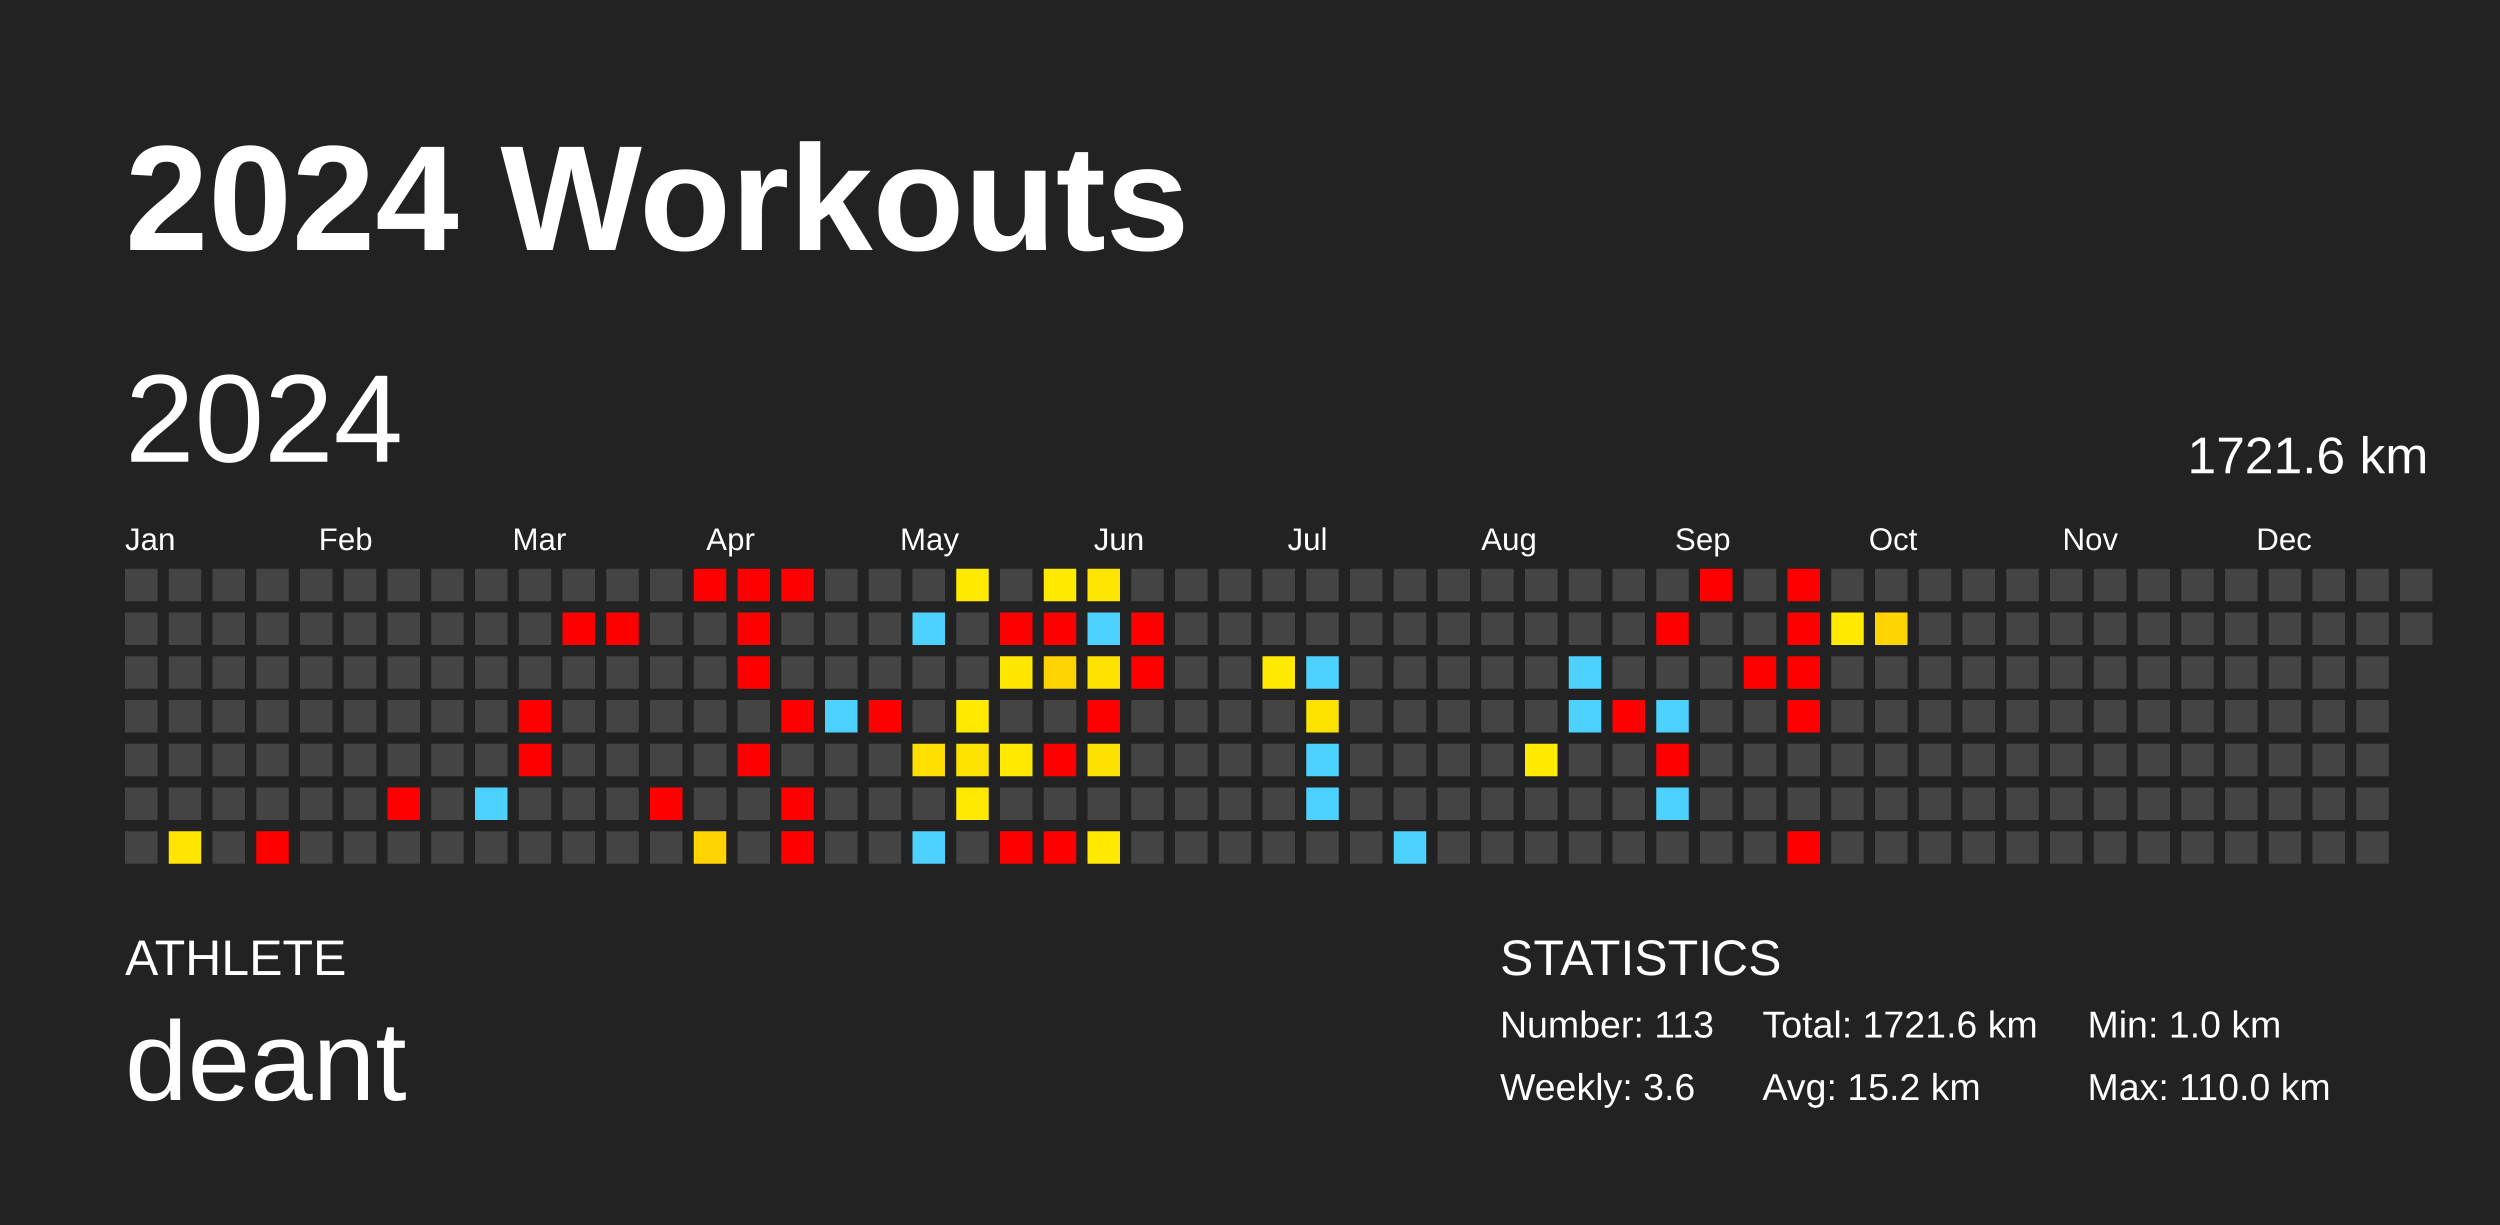
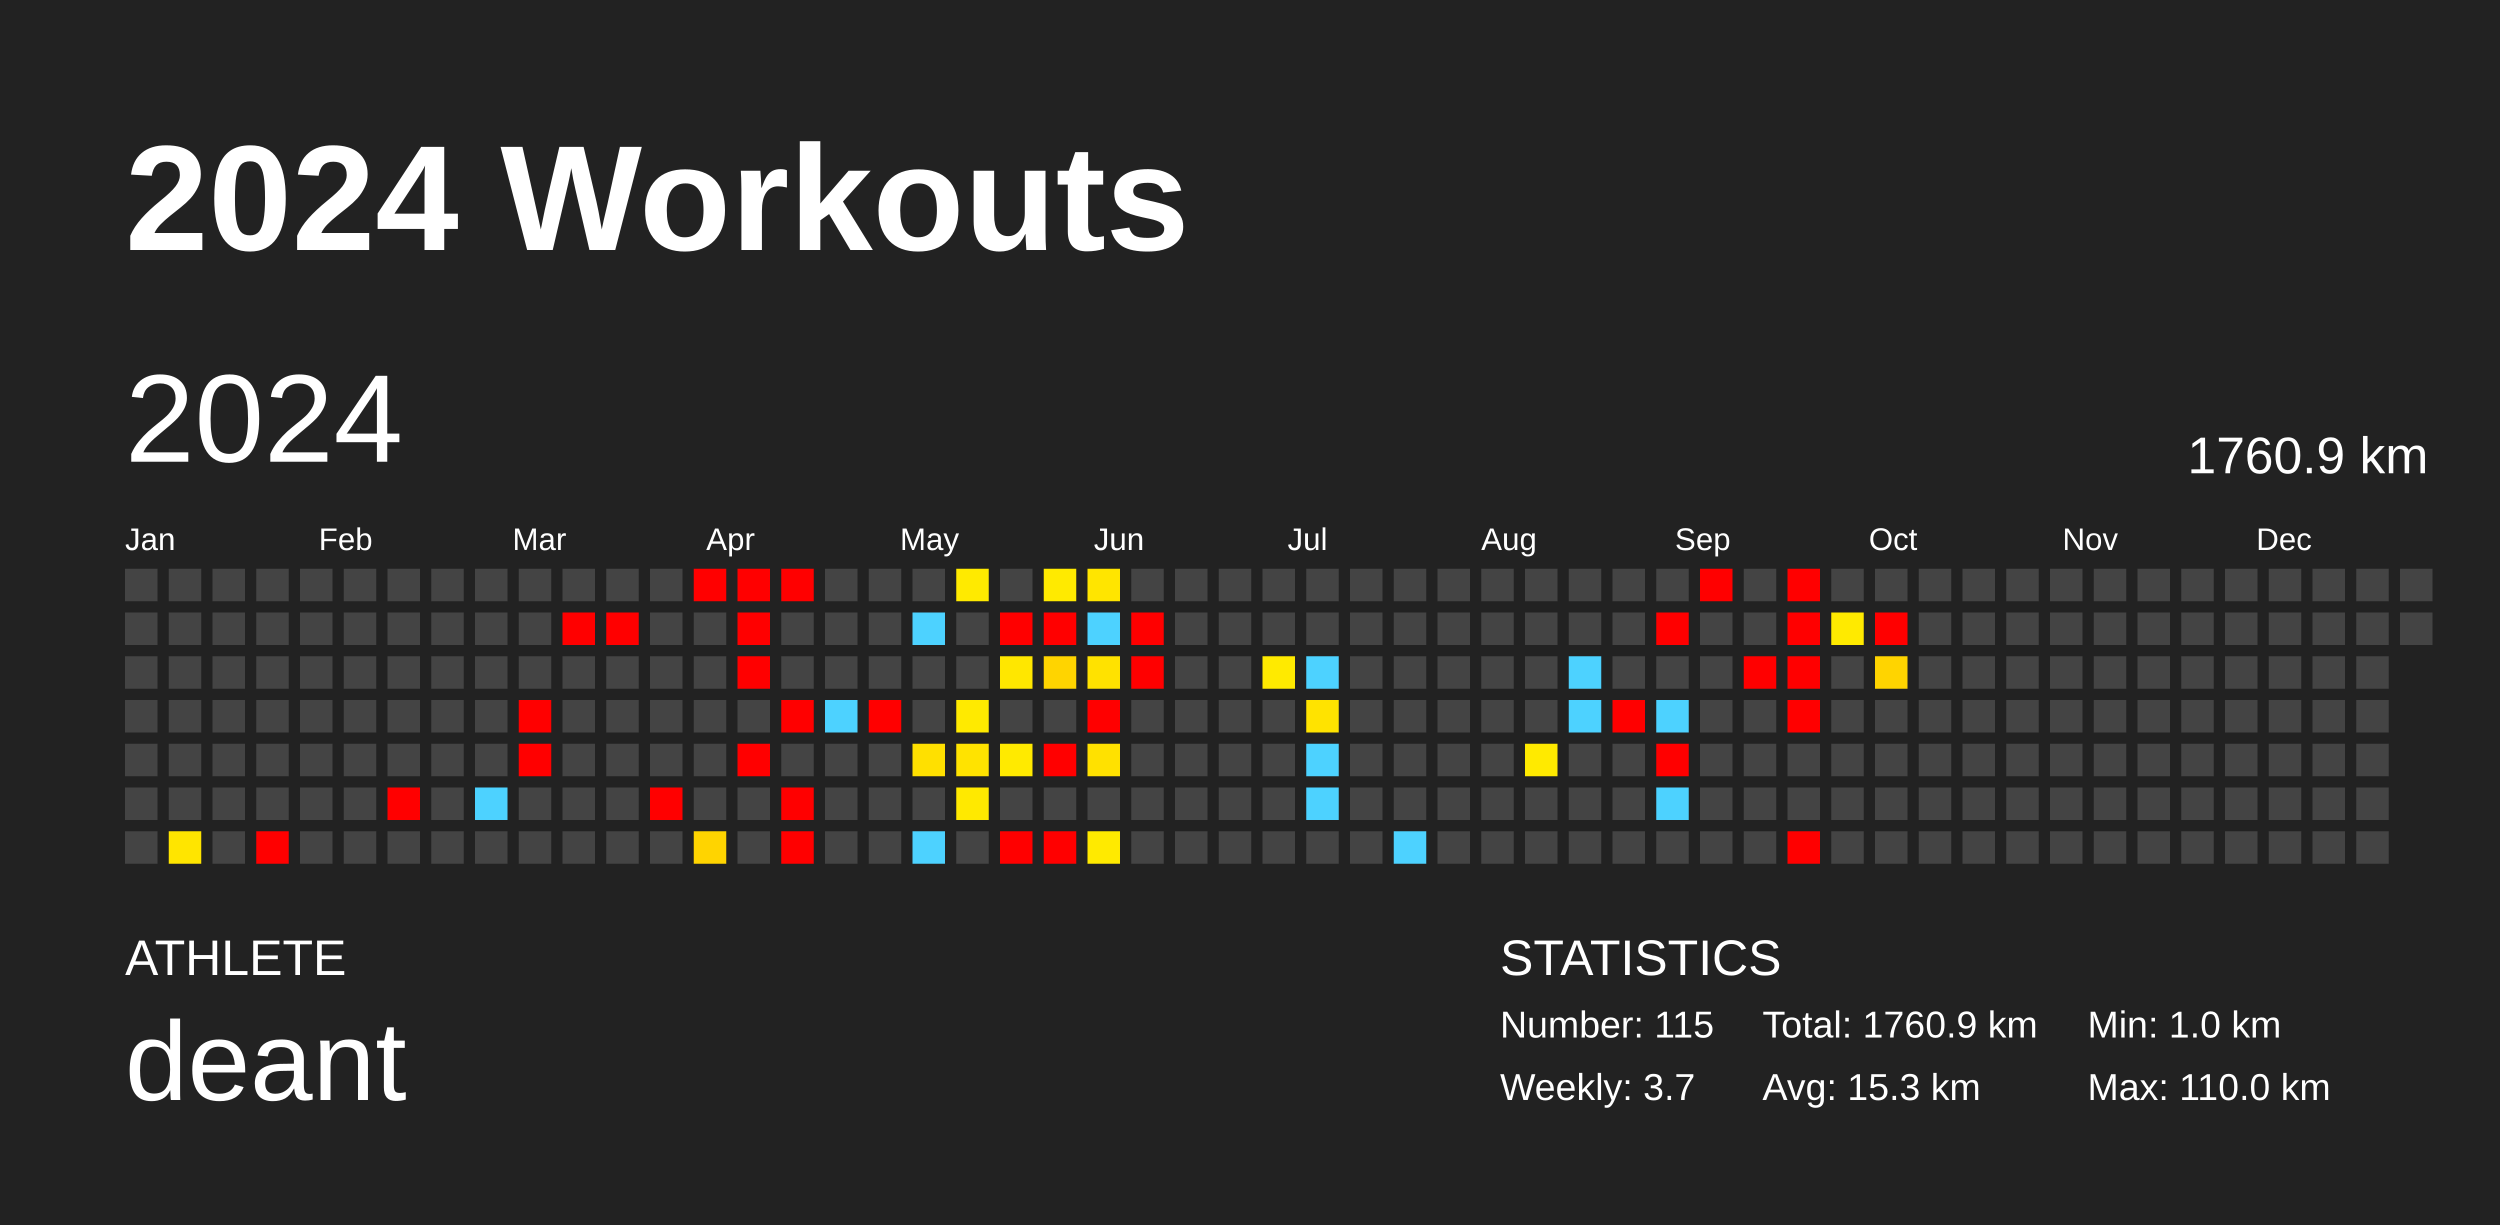
<svg xmlns="http://www.w3.org/2000/svg" baseProfile="full" height="98mm" version="1.1" viewBox="0,0,200,98" width="200mm">
  <defs />
  <rect fill="#222222" height="98" width="200" x="0" y="0" />
  <text fill="#FFFFFF" style="font-size:12px; font-family:Arial; font-weight:bold;" x="10" y="20">2024 Workouts</text>
  <text fill="#FFFFFF" style="font-size:4px; font-family:Arial" x="10" y="78">ATHLETE</text>
  <text fill="#FFFFFF" style="font-size:9px; font-family:Arial" x="10" y="88">deant</text>
  <text fill="#FFFFFF" style="font-size:4px; font-family:Arial" x="120" y="78">STATISTICS</text>
-   <text fill="#FFFFFF" style="font-size:3px; font-family:Arial" x="120" y="83">Number: 113</text>
-   <text fill="#FFFFFF" style="font-size:3px; font-family:Arial" x="120" y="88">Weekly: 3.6</text>
-   <text fill="#FFFFFF" style="font-size:3px; font-family:Arial" x="141" y="83">Total: 1721.6 km</text>
-   <text fill="#FFFFFF" style="font-size:3px; font-family:Arial" x="141" y="88">Avg: 15.2 km</text>
+   <text fill="#FFFFFF" style="font-size:3px; font-family:Arial" x="120" y="83">Number: 115</text>
+   <text fill="#FFFFFF" style="font-size:3px; font-family:Arial" x="120" y="88">Weekly: 3.7</text>
+   <text fill="#FFFFFF" style="font-size:3px; font-family:Arial" x="141" y="83">Total: 1760.9 km</text>
+   <text fill="#FFFFFF" style="font-size:3px; font-family:Arial" x="141" y="88">Avg: 15.3 km</text>
  <text fill="#FFFFFF" style="font-size:3px; font-family:Arial" x="167" y="83">Min: 1.0 km</text>
  <text fill="#FFFFFF" style="font-size:3px; font-family:Arial" x="167" y="88">Max: 110.0 km</text>
  <text dominant-baseline="hanging" fill="#FFFFFF" style="font-size:10.0px; font-family:Arial;" x="10" y="30">2024</text>
-   <text dominant-baseline="hanging" fill="#FFFFFF" style="font-size:4.125px; font-family:Arial;" x="175" y="35">1721.6 km</text>
+   <text dominant-baseline="hanging" fill="#FFFFFF" style="font-size:4.125px; font-family:Arial;" x="175" y="35">1760.9 km</text>
  <text fill="#FFFFFF" style="font-size:2.5px; font-family:Arial" x="10.0" y="44">Jan</text>
  <text fill="#FFFFFF" style="font-size:2.5px; font-family:Arial" x="25.5" y="44">Feb</text>
  <text fill="#FFFFFF" style="font-size:2.5px; font-family:Arial" x="41.0" y="44">Mar</text>
  <text fill="#FFFFFF" style="font-size:2.5px; font-family:Arial" x="56.5" y="44">Apr</text>
  <text fill="#FFFFFF" style="font-size:2.5px; font-family:Arial" x="72.0" y="44">May</text>
  <text fill="#FFFFFF" style="font-size:2.5px; font-family:Arial" x="87.5" y="44">Jun</text>
  <text fill="#FFFFFF" style="font-size:2.5px; font-family:Arial" x="103.0" y="44">Jul</text>
  <text fill="#FFFFFF" style="font-size:2.5px; font-family:Arial" x="118.5" y="44">Aug</text>
  <text fill="#FFFFFF" style="font-size:2.5px; font-family:Arial" x="134.0" y="44">Sep</text>
  <text fill="#FFFFFF" style="font-size:2.5px; font-family:Arial" x="149.5" y="44">Oct</text>
  <text fill="#FFFFFF" style="font-size:2.5px; font-family:Arial" x="165.0" y="44">Nov</text>
  <text fill="#FFFFFF" style="font-size:2.5px; font-family:Arial" x="180.5" y="44">Dec</text>
  <rect fill="#444444" height="2.6" width="2.6" x="10.0" y="45.5" />
  <rect fill="#444444" height="2.6" width="2.6" x="10.0" y="49.0" />
  <rect fill="#444444" height="2.6" width="2.6" x="10.0" y="52.5" />
  <rect fill="#444444" height="2.6" width="2.6" x="10.0" y="56.0" />
  <rect fill="#444444" height="2.6" width="2.6" x="10.0" y="59.5" />
  <rect fill="#444444" height="2.6" width="2.6" x="10.0" y="63.0" />
  <rect fill="#444444" height="2.6" width="2.6" x="10.0" y="66.5" />
  <rect fill="#444444" height="2.6" width="2.6" x="13.5" y="45.5" />
  <rect fill="#444444" height="2.6" width="2.6" x="13.5" y="49.0" />
  <rect fill="#444444" height="2.6" width="2.6" x="13.5" y="52.5" />
  <rect fill="#444444" height="2.6" width="2.6" x="13.5" y="56.0" />
  <rect fill="#444444" height="2.6" width="2.6" x="13.5" y="59.5" />
  <rect fill="#444444" height="2.6" width="2.6" x="13.5" y="63.0" />
  <rect fill="#ffe500" height="2.6" width="2.6" x="13.5" y="66.5" />
  <rect fill="#444444" height="2.6" width="2.6" x="17.0" y="45.5" />
  <rect fill="#444444" height="2.6" width="2.6" x="17.0" y="49.0" />
  <rect fill="#444444" height="2.6" width="2.6" x="17.0" y="52.5" />
  <rect fill="#444444" height="2.6" width="2.6" x="17.0" y="56.0" />
  <rect fill="#444444" height="2.6" width="2.6" x="17.0" y="59.5" />
  <rect fill="#444444" height="2.6" width="2.6" x="17.0" y="63.0" />
  <rect fill="#444444" height="2.6" width="2.6" x="17.0" y="66.5" />
  <rect fill="#444444" height="2.6" width="2.6" x="20.5" y="45.5" />
  <rect fill="#444444" height="2.6" width="2.6" x="20.5" y="49.0" />
  <rect fill="#444444" height="2.6" width="2.6" x="20.5" y="52.5" />
  <rect fill="#444444" height="2.6" width="2.6" x="20.5" y="56.0" />
  <rect fill="#444444" height="2.6" width="2.6" x="20.5" y="59.5" />
  <rect fill="#444444" height="2.6" width="2.6" x="20.5" y="63.0" />
  <rect fill="red" height="2.6" width="2.6" x="20.5" y="66.5" />
  <rect fill="#444444" height="2.6" width="2.6" x="24.0" y="45.5" />
  <rect fill="#444444" height="2.6" width="2.6" x="24.0" y="49.0" />
  <rect fill="#444444" height="2.6" width="2.6" x="24.0" y="52.5" />
  <rect fill="#444444" height="2.6" width="2.6" x="24.0" y="56.0" />
  <rect fill="#444444" height="2.6" width="2.6" x="24.0" y="59.5" />
  <rect fill="#444444" height="2.6" width="2.6" x="24.0" y="63.0" />
  <rect fill="#444444" height="2.6" width="2.6" x="24.0" y="66.5" />
  <rect fill="#444444" height="2.6" width="2.6" x="27.5" y="45.5" />
  <rect fill="#444444" height="2.6" width="2.6" x="27.5" y="49.0" />
  <rect fill="#444444" height="2.6" width="2.6" x="27.5" y="52.5" />
  <rect fill="#444444" height="2.6" width="2.6" x="27.5" y="56.0" />
  <rect fill="#444444" height="2.6" width="2.6" x="27.5" y="59.5" />
  <rect fill="#444444" height="2.6" width="2.6" x="27.5" y="63.0" />
  <rect fill="#444444" height="2.6" width="2.6" x="27.5" y="66.5" />
  <rect fill="#444444" height="2.6" width="2.6" x="31.0" y="45.5" />
  <rect fill="#444444" height="2.6" width="2.6" x="31.0" y="49.0" />
  <rect fill="#444444" height="2.6" width="2.6" x="31.0" y="52.5" />
  <rect fill="#444444" height="2.6" width="2.6" x="31.0" y="56.0" />
  <rect fill="#444444" height="2.6" width="2.6" x="31.0" y="59.5" />
  <rect fill="red" height="2.6" width="2.6" x="31.0" y="63.0" />
  <rect fill="#444444" height="2.6" width="2.6" x="31.0" y="66.5" />
  <rect fill="#444444" height="2.6" width="2.6" x="34.5" y="45.5" />
  <rect fill="#444444" height="2.6" width="2.6" x="34.5" y="49.0" />
  <rect fill="#444444" height="2.6" width="2.6" x="34.5" y="52.5" />
  <rect fill="#444444" height="2.6" width="2.6" x="34.5" y="56.0" />
  <rect fill="#444444" height="2.6" width="2.6" x="34.5" y="59.5" />
  <rect fill="#444444" height="2.6" width="2.6" x="34.5" y="63.0" />
  <rect fill="#444444" height="2.6" width="2.6" x="34.5" y="66.5" />
  <rect fill="#444444" height="2.6" width="2.6" x="38.0" y="45.5" />
  <rect fill="#444444" height="2.6" width="2.6" x="38.0" y="49.0" />
  <rect fill="#444444" height="2.6" width="2.6" x="38.0" y="52.5" />
  <rect fill="#444444" height="2.6" width="2.6" x="38.0" y="56.0" />
  <rect fill="#444444" height="2.6" width="2.6" x="38.0" y="59.5" />
  <rect fill="#4dd2ff" height="2.6" width="2.6" x="38.0" y="63.0" />
  <rect fill="#444444" height="2.6" width="2.6" x="38.0" y="66.5" />
  <rect fill="#444444" height="2.6" width="2.6" x="41.5" y="45.5" />
  <rect fill="#444444" height="2.6" width="2.6" x="41.5" y="49.0" />
  <rect fill="#444444" height="2.6" width="2.6" x="41.5" y="52.5" />
  <rect fill="red" height="2.6" width="2.6" x="41.5" y="56.0" />
  <rect fill="red" height="2.6" width="2.6" x="41.5" y="59.5" />
  <rect fill="#444444" height="2.6" width="2.6" x="41.5" y="63.0" />
  <rect fill="#444444" height="2.6" width="2.6" x="41.5" y="66.5" />
  <rect fill="#444444" height="2.6" width="2.6" x="45.0" y="45.5" />
  <rect fill="red" height="2.6" width="2.6" x="45.0" y="49.0" />
  <rect fill="#444444" height="2.6" width="2.6" x="45.0" y="52.5" />
  <rect fill="#444444" height="2.6" width="2.6" x="45.0" y="56.0" />
  <rect fill="#444444" height="2.6" width="2.6" x="45.0" y="59.5" />
  <rect fill="#444444" height="2.6" width="2.6" x="45.0" y="63.0" />
  <rect fill="#444444" height="2.6" width="2.6" x="45.0" y="66.5" />
  <rect fill="#444444" height="2.6" width="2.6" x="48.5" y="45.5" />
  <rect fill="red" height="2.6" width="2.6" x="48.5" y="49.0" />
  <rect fill="#444444" height="2.6" width="2.6" x="48.5" y="52.5" />
  <rect fill="#444444" height="2.6" width="2.6" x="48.5" y="56.0" />
  <rect fill="#444444" height="2.6" width="2.6" x="48.5" y="59.5" />
  <rect fill="#444444" height="2.6" width="2.6" x="48.5" y="63.0" />
  <rect fill="#444444" height="2.6" width="2.6" x="48.5" y="66.5" />
  <rect fill="#444444" height="2.6" width="2.6" x="52.0" y="45.5" />
  <rect fill="#444444" height="2.6" width="2.6" x="52.0" y="49.0" />
  <rect fill="#444444" height="2.6" width="2.6" x="52.0" y="52.5" />
  <rect fill="#444444" height="2.6" width="2.6" x="52.0" y="56.0" />
  <rect fill="#444444" height="2.6" width="2.6" x="52.0" y="59.5" />
  <rect fill="red" height="2.6" width="2.6" x="52.0" y="63.0" />
  <rect fill="#444444" height="2.6" width="2.6" x="52.0" y="66.5" />
  <rect fill="red" height="2.6" width="2.6" x="55.5" y="45.5" />
  <rect fill="#444444" height="2.6" width="2.6" x="55.5" y="49.0" />
  <rect fill="#444444" height="2.6" width="2.6" x="55.5" y="52.5" />
  <rect fill="#444444" height="2.6" width="2.6" x="55.5" y="56.0" />
  <rect fill="#444444" height="2.6" width="2.6" x="55.5" y="59.5" />
  <rect fill="#444444" height="2.6" width="2.6" x="55.5" y="63.0" />
  <rect fill="#ffd400" height="2.6" width="2.6" x="55.5" y="66.5" />
  <rect fill="red" height="2.6" width="2.6" x="59.0" y="45.5" />
  <rect fill="red" height="2.6" width="2.6" x="59.0" y="49.0" />
  <rect fill="red" height="2.6" width="2.6" x="59.0" y="52.5" />
  <rect fill="#444444" height="2.6" width="2.6" x="59.0" y="56.0" />
  <rect fill="red" height="2.6" width="2.6" x="59.0" y="59.5" />
  <rect fill="#444444" height="2.6" width="2.6" x="59.0" y="63.0" />
  <rect fill="#444444" height="2.6" width="2.6" x="59.0" y="66.5" />
  <rect fill="red" height="2.6" width="2.6" x="62.5" y="45.5" />
  <rect fill="#444444" height="2.6" width="2.6" x="62.5" y="49.0" />
  <rect fill="#444444" height="2.6" width="2.6" x="62.5" y="52.5" />
  <rect fill="red" height="2.6" width="2.6" x="62.5" y="56.0" />
  <rect fill="#444444" height="2.6" width="2.6" x="62.5" y="59.5" />
  <rect fill="red" height="2.6" width="2.6" x="62.5" y="63.0" />
  <rect fill="red" height="2.6" width="2.6" x="62.5" y="66.5" />
  <rect fill="#444444" height="2.6" width="2.6" x="66.0" y="45.5" />
  <rect fill="#444444" height="2.6" width="2.6" x="66.0" y="49.0" />
  <rect fill="#444444" height="2.6" width="2.6" x="66.0" y="52.5" />
  <rect fill="#4dd2ff" height="2.6" width="2.6" x="66.0" y="56.0" />
  <rect fill="#444444" height="2.6" width="2.6" x="66.0" y="59.5" />
  <rect fill="#444444" height="2.6" width="2.6" x="66.0" y="63.0" />
  <rect fill="#444444" height="2.6" width="2.6" x="66.0" y="66.5" />
  <rect fill="#444444" height="2.6" width="2.6" x="69.5" y="45.5" />
  <rect fill="#444444" height="2.6" width="2.6" x="69.5" y="49.0" />
  <rect fill="#444444" height="2.6" width="2.6" x="69.5" y="52.5" />
  <rect fill="red" height="2.6" width="2.6" x="69.5" y="56.0" />
  <rect fill="#444444" height="2.6" width="2.6" x="69.5" y="59.5" />
  <rect fill="#444444" height="2.6" width="2.6" x="69.5" y="63.0" />
  <rect fill="#444444" height="2.6" width="2.6" x="69.5" y="66.5" />
  <rect fill="#444444" height="2.6" width="2.6" x="73.0" y="45.5" />
  <rect fill="#4dd2ff" height="2.6" width="2.6" x="73.0" y="49.0" />
  <rect fill="#444444" height="2.6" width="2.6" x="73.0" y="52.5" />
  <rect fill="#444444" height="2.6" width="2.6" x="73.0" y="56.0" />
  <rect fill="#ffe000" height="2.6" width="2.6" x="73.0" y="59.5" />
  <rect fill="#444444" height="2.6" width="2.6" x="73.0" y="63.0" />
  <rect fill="#4dd2ff" height="2.6" width="2.6" x="73.0" y="66.5" />
  <rect fill="#ffea00" height="2.6" width="2.6" x="76.5" y="45.5" />
  <rect fill="#444444" height="2.6" width="2.6" x="76.5" y="49.0" />
  <rect fill="#444444" height="2.6" width="2.6" x="76.5" y="52.5" />
  <rect fill="#ffea00" height="2.6" width="2.6" x="76.5" y="56.0" />
  <rect fill="#ffe300" height="2.6" width="2.6" x="76.5" y="59.5" />
  <rect fill="#ffe900" height="2.6" width="2.6" x="76.5" y="63.0" />
  <rect fill="#444444" height="2.6" width="2.6" x="76.5" y="66.5" />
  <rect fill="#444444" height="2.6" width="2.6" x="80.0" y="45.5" />
  <rect fill="red" height="2.6" width="2.6" x="80.0" y="49.0" />
  <rect fill="#ffe700" height="2.6" width="2.6" x="80.0" y="52.5" />
  <rect fill="#444444" height="2.6" width="2.6" x="80.0" y="56.0" />
  <rect fill="#ffea00" height="2.6" width="2.6" x="80.0" y="59.5" />
  <rect fill="#444444" height="2.6" width="2.6" x="80.0" y="63.0" />
  <rect fill="red" height="2.6" width="2.6" x="80.0" y="66.5" />
  <rect fill="#ffea00" height="2.6" width="2.6" x="83.5" y="45.5" />
  <rect fill="red" height="2.6" width="2.6" x="83.5" y="49.0" />
  <rect fill="#ffd400" height="2.6" width="2.6" x="83.5" y="52.5" />
  <rect fill="#444444" height="2.6" width="2.6" x="83.5" y="56.0" />
  <rect fill="red" height="2.6" width="2.6" x="83.5" y="59.5" />
  <rect fill="#444444" height="2.6" width="2.6" x="83.5" y="63.0" />
  <rect fill="red" height="2.6" width="2.6" x="83.5" y="66.5" />
  <rect fill="#ffe500" height="2.6" width="2.6" x="87.0" y="45.5" />
  <rect fill="#4dd2ff" height="2.6" width="2.6" x="87.0" y="49.0" />
  <rect fill="#ffe200" height="2.6" width="2.6" x="87.0" y="52.5" />
  <rect fill="red" height="2.6" width="2.6" x="87.0" y="56.0" />
  <rect fill="#ffe100" height="2.6" width="2.6" x="87.0" y="59.5" />
  <rect fill="#444444" height="2.6" width="2.6" x="87.0" y="63.0" />
  <rect fill="#ffea00" height="2.6" width="2.6" x="87.0" y="66.5" />
  <rect fill="#444444" height="2.6" width="2.6" x="90.5" y="45.5" />
  <rect fill="red" height="2.6" width="2.6" x="90.5" y="49.0" />
  <rect fill="red" height="2.6" width="2.6" x="90.5" y="52.5" />
  <rect fill="#444444" height="2.6" width="2.6" x="90.5" y="56.0" />
  <rect fill="#444444" height="2.6" width="2.6" x="90.5" y="59.5" />
  <rect fill="#444444" height="2.6" width="2.6" x="90.5" y="63.0" />
  <rect fill="#444444" height="2.6" width="2.6" x="90.5" y="66.5" />
  <rect fill="#444444" height="2.6" width="2.6" x="94.0" y="45.5" />
  <rect fill="#444444" height="2.6" width="2.6" x="94.0" y="49.0" />
  <rect fill="#444444" height="2.6" width="2.6" x="94.0" y="52.5" />
  <rect fill="#444444" height="2.6" width="2.6" x="94.0" y="56.0" />
  <rect fill="#444444" height="2.6" width="2.6" x="94.0" y="59.5" />
  <rect fill="#444444" height="2.6" width="2.6" x="94.0" y="63.0" />
  <rect fill="#444444" height="2.6" width="2.6" x="94.0" y="66.5" />
  <rect fill="#444444" height="2.6" width="2.6" x="97.5" y="45.5" />
  <rect fill="#444444" height="2.6" width="2.6" x="97.5" y="49.0" />
  <rect fill="#444444" height="2.6" width="2.6" x="97.5" y="52.5" />
  <rect fill="#444444" height="2.6" width="2.6" x="97.5" y="56.0" />
  <rect fill="#444444" height="2.6" width="2.6" x="97.5" y="59.5" />
  <rect fill="#444444" height="2.6" width="2.6" x="97.5" y="63.0" />
  <rect fill="#444444" height="2.6" width="2.6" x="97.5" y="66.5" />
  <rect fill="#444444" height="2.6" width="2.6" x="101.0" y="45.5" />
  <rect fill="#444444" height="2.6" width="2.6" x="101.0" y="49.0" />
  <rect fill="#ffea00" height="2.6" width="2.6" x="101.0" y="52.5" />
  <rect fill="#444444" height="2.6" width="2.6" x="101.0" y="56.0" />
  <rect fill="#444444" height="2.6" width="2.6" x="101.0" y="59.5" />
  <rect fill="#444444" height="2.6" width="2.6" x="101.0" y="63.0" />
  <rect fill="#444444" height="2.6" width="2.6" x="101.0" y="66.5" />
  <rect fill="#444444" height="2.6" width="2.6" x="104.5" y="45.5" />
  <rect fill="#444444" height="2.6" width="2.6" x="104.5" y="49.0" />
  <rect fill="#4dd2ff" height="2.6" width="2.6" x="104.5" y="52.5" />
  <rect fill="#ffe300" height="2.6" width="2.6" x="104.5" y="56.0" />
  <rect fill="#4dd2ff" height="2.6" width="2.6" x="104.5" y="59.5" />
  <rect fill="#4dd2ff" height="2.6" width="2.6" x="104.5" y="63.0" />
  <rect fill="#444444" height="2.6" width="2.6" x="104.5" y="66.5" />
  <rect fill="#444444" height="2.6" width="2.6" x="108.0" y="45.5" />
  <rect fill="#444444" height="2.6" width="2.6" x="108.0" y="49.0" />
  <rect fill="#444444" height="2.6" width="2.6" x="108.0" y="52.5" />
  <rect fill="#444444" height="2.6" width="2.6" x="108.0" y="56.0" />
  <rect fill="#444444" height="2.6" width="2.6" x="108.0" y="59.5" />
  <rect fill="#444444" height="2.6" width="2.6" x="108.0" y="63.0" />
  <rect fill="#444444" height="2.6" width="2.6" x="108.0" y="66.5" />
  <rect fill="#444444" height="2.6" width="2.6" x="111.5" y="45.5" />
  <rect fill="#444444" height="2.6" width="2.6" x="111.5" y="49.0" />
  <rect fill="#444444" height="2.6" width="2.6" x="111.5" y="52.5" />
  <rect fill="#444444" height="2.6" width="2.6" x="111.5" y="56.0" />
  <rect fill="#444444" height="2.6" width="2.6" x="111.5" y="59.5" />
  <rect fill="#444444" height="2.6" width="2.6" x="111.5" y="63.0" />
  <rect fill="#4dd2ff" height="2.6" width="2.6" x="111.5" y="66.5" />
  <rect fill="#444444" height="2.6" width="2.6" x="115.0" y="45.5" />
  <rect fill="#444444" height="2.6" width="2.6" x="115.0" y="49.0" />
  <rect fill="#444444" height="2.6" width="2.6" x="115.0" y="52.5" />
  <rect fill="#444444" height="2.6" width="2.6" x="115.0" y="56.0" />
  <rect fill="#444444" height="2.6" width="2.6" x="115.0" y="59.5" />
  <rect fill="#444444" height="2.6" width="2.6" x="115.0" y="63.0" />
  <rect fill="#444444" height="2.6" width="2.6" x="115.0" y="66.5" />
  <rect fill="#444444" height="2.6" width="2.6" x="118.5" y="45.5" />
  <rect fill="#444444" height="2.6" width="2.6" x="118.5" y="49.0" />
  <rect fill="#444444" height="2.6" width="2.6" x="118.5" y="52.5" />
  <rect fill="#444444" height="2.6" width="2.6" x="118.5" y="56.0" />
  <rect fill="#444444" height="2.6" width="2.6" x="118.5" y="59.5" />
  <rect fill="#444444" height="2.6" width="2.6" x="118.5" y="63.0" />
  <rect fill="#444444" height="2.6" width="2.6" x="118.5" y="66.5" />
  <rect fill="#444444" height="2.6" width="2.6" x="122.0" y="45.5" />
  <rect fill="#444444" height="2.6" width="2.6" x="122.0" y="49.0" />
  <rect fill="#444444" height="2.6" width="2.6" x="122.0" y="52.5" />
  <rect fill="#444444" height="2.6" width="2.6" x="122.0" y="56.0" />
  <rect fill="#ffea00" height="2.6" width="2.6" x="122.0" y="59.5" />
  <rect fill="#444444" height="2.6" width="2.6" x="122.0" y="63.0" />
  <rect fill="#444444" height="2.6" width="2.6" x="122.0" y="66.5" />
  <rect fill="#444444" height="2.6" width="2.6" x="125.5" y="45.5" />
  <rect fill="#444444" height="2.6" width="2.6" x="125.5" y="49.0" />
  <rect fill="#4dd2ff" height="2.6" width="2.6" x="125.5" y="52.5" />
  <rect fill="#4dd2ff" height="2.6" width="2.6" x="125.5" y="56.0" />
  <rect fill="#444444" height="2.6" width="2.6" x="125.5" y="59.5" />
  <rect fill="#444444" height="2.6" width="2.6" x="125.5" y="63.0" />
  <rect fill="#444444" height="2.6" width="2.6" x="125.5" y="66.5" />
  <rect fill="#444444" height="2.6" width="2.6" x="129.0" y="45.5" />
  <rect fill="#444444" height="2.6" width="2.6" x="129.0" y="49.0" />
  <rect fill="#444444" height="2.6" width="2.6" x="129.0" y="52.5" />
  <rect fill="red" height="2.6" width="2.6" x="129.0" y="56.0" />
  <rect fill="#444444" height="2.6" width="2.6" x="129.0" y="59.5" />
  <rect fill="#444444" height="2.6" width="2.6" x="129.0" y="63.0" />
  <rect fill="#444444" height="2.6" width="2.6" x="129.0" y="66.5" />
  <rect fill="#444444" height="2.6" width="2.6" x="132.5" y="45.5" />
  <rect fill="red" height="2.6" width="2.6" x="132.5" y="49.0" />
  <rect fill="#444444" height="2.6" width="2.6" x="132.5" y="52.5" />
  <rect fill="#4dd2ff" height="2.6" width="2.6" x="132.5" y="56.0" />
  <rect fill="red" height="2.6" width="2.6" x="132.5" y="59.5" />
  <rect fill="#4dd2ff" height="2.6" width="2.6" x="132.5" y="63.0" />
  <rect fill="#444444" height="2.6" width="2.6" x="132.5" y="66.5" />
  <rect fill="red" height="2.6" width="2.6" x="136.0" y="45.5" />
  <rect fill="#444444" height="2.6" width="2.6" x="136.0" y="49.0" />
  <rect fill="#444444" height="2.6" width="2.6" x="136.0" y="52.5" />
  <rect fill="#444444" height="2.6" width="2.6" x="136.0" y="56.0" />
  <rect fill="#444444" height="2.6" width="2.6" x="136.0" y="59.5" />
  <rect fill="#444444" height="2.6" width="2.6" x="136.0" y="63.0" />
  <rect fill="#444444" height="2.6" width="2.6" x="136.0" y="66.5" />
  <rect fill="#444444" height="2.6" width="2.6" x="139.5" y="45.5" />
  <rect fill="#444444" height="2.6" width="2.6" x="139.5" y="49.0" />
  <rect fill="red" height="2.6" width="2.6" x="139.5" y="52.5" />
  <rect fill="#444444" height="2.6" width="2.6" x="139.5" y="56.0" />
  <rect fill="#444444" height="2.6" width="2.6" x="139.5" y="59.5" />
  <rect fill="#444444" height="2.6" width="2.6" x="139.5" y="63.0" />
  <rect fill="#444444" height="2.6" width="2.6" x="139.5" y="66.5" />
  <rect fill="red" height="2.6" width="2.6" x="143.0" y="45.5" />
  <rect fill="red" height="2.6" width="2.6" x="143.0" y="49.0" />
  <rect fill="red" height="2.6" width="2.6" x="143.0" y="52.5" />
  <rect fill="red" height="2.6" width="2.6" x="143.0" y="56.0" />
  <rect fill="#444444" height="2.6" width="2.6" x="143.0" y="59.5" />
  <rect fill="#444444" height="2.6" width="2.6" x="143.0" y="63.0" />
  <rect fill="red" height="2.6" width="2.6" x="143.0" y="66.5" />
  <rect fill="#444444" height="2.6" width="2.6" x="146.5" y="45.5" />
  <rect fill="#ffea00" height="2.6" width="2.6" x="146.5" y="49.0" />
  <rect fill="#444444" height="2.6" width="2.6" x="146.5" y="52.5" />
  <rect fill="#444444" height="2.6" width="2.6" x="146.5" y="56.0" />
  <rect fill="#444444" height="2.6" width="2.6" x="146.5" y="59.5" />
  <rect fill="#444444" height="2.6" width="2.6" x="146.5" y="63.0" />
  <rect fill="#444444" height="2.6" width="2.6" x="146.5" y="66.5" />
  <rect fill="#444444" height="2.6" width="2.6" x="150.0" y="45.5" />
-   <rect fill="#ffd400" height="2.6" width="2.6" x="150.0" y="49.0" />
-   <rect fill="#444444" height="2.6" width="2.6" x="150.0" y="52.5" />
+   <rect fill="red" height="2.6" width="2.6" x="150.0" y="49.0" />
+   <rect fill="#ffd400" height="2.6" width="2.6" x="150.0" y="52.5" />
  <rect fill="#444444" height="2.6" width="2.6" x="150.0" y="56.0" />
  <rect fill="#444444" height="2.6" width="2.6" x="150.0" y="59.5" />
  <rect fill="#444444" height="2.6" width="2.6" x="150.0" y="63.0" />
  <rect fill="#444444" height="2.6" width="2.6" x="150.0" y="66.5" />
  <rect fill="#444444" height="2.6" width="2.6" x="153.5" y="45.5" />
  <rect fill="#444444" height="2.6" width="2.6" x="153.5" y="49.0" />
  <rect fill="#444444" height="2.6" width="2.6" x="153.5" y="52.5" />
  <rect fill="#444444" height="2.6" width="2.6" x="153.5" y="56.0" />
  <rect fill="#444444" height="2.6" width="2.6" x="153.5" y="59.5" />
  <rect fill="#444444" height="2.6" width="2.6" x="153.5" y="63.0" />
  <rect fill="#444444" height="2.6" width="2.6" x="153.5" y="66.5" />
  <rect fill="#444444" height="2.6" width="2.6" x="157.0" y="45.5" />
  <rect fill="#444444" height="2.6" width="2.6" x="157.0" y="49.0" />
  <rect fill="#444444" height="2.6" width="2.6" x="157.0" y="52.5" />
  <rect fill="#444444" height="2.6" width="2.6" x="157.0" y="56.0" />
  <rect fill="#444444" height="2.6" width="2.6" x="157.0" y="59.5" />
  <rect fill="#444444" height="2.6" width="2.6" x="157.0" y="63.0" />
  <rect fill="#444444" height="2.6" width="2.6" x="157.0" y="66.5" />
  <rect fill="#444444" height="2.6" width="2.6" x="160.5" y="45.5" />
  <rect fill="#444444" height="2.6" width="2.6" x="160.5" y="49.0" />
  <rect fill="#444444" height="2.6" width="2.6" x="160.5" y="52.5" />
  <rect fill="#444444" height="2.6" width="2.6" x="160.5" y="56.0" />
  <rect fill="#444444" height="2.6" width="2.6" x="160.5" y="59.5" />
  <rect fill="#444444" height="2.6" width="2.6" x="160.5" y="63.0" />
  <rect fill="#444444" height="2.6" width="2.6" x="160.5" y="66.5" />
  <rect fill="#444444" height="2.6" width="2.6" x="164.0" y="45.5" />
  <rect fill="#444444" height="2.6" width="2.6" x="164.0" y="49.0" />
  <rect fill="#444444" height="2.6" width="2.6" x="164.0" y="52.5" />
  <rect fill="#444444" height="2.6" width="2.6" x="164.0" y="56.0" />
  <rect fill="#444444" height="2.6" width="2.6" x="164.0" y="59.5" />
  <rect fill="#444444" height="2.6" width="2.6" x="164.0" y="63.0" />
  <rect fill="#444444" height="2.6" width="2.6" x="164.0" y="66.5" />
  <rect fill="#444444" height="2.6" width="2.6" x="167.5" y="45.5" />
  <rect fill="#444444" height="2.6" width="2.6" x="167.5" y="49.0" />
  <rect fill="#444444" height="2.6" width="2.6" x="167.5" y="52.5" />
  <rect fill="#444444" height="2.6" width="2.6" x="167.5" y="56.0" />
  <rect fill="#444444" height="2.6" width="2.6" x="167.5" y="59.5" />
  <rect fill="#444444" height="2.6" width="2.6" x="167.5" y="63.0" />
  <rect fill="#444444" height="2.6" width="2.6" x="167.5" y="66.5" />
  <rect fill="#444444" height="2.6" width="2.6" x="171.0" y="45.5" />
  <rect fill="#444444" height="2.6" width="2.6" x="171.0" y="49.0" />
  <rect fill="#444444" height="2.6" width="2.6" x="171.0" y="52.5" />
  <rect fill="#444444" height="2.6" width="2.6" x="171.0" y="56.0" />
  <rect fill="#444444" height="2.6" width="2.6" x="171.0" y="59.5" />
  <rect fill="#444444" height="2.6" width="2.6" x="171.0" y="63.0" />
  <rect fill="#444444" height="2.6" width="2.6" x="171.0" y="66.5" />
  <rect fill="#444444" height="2.6" width="2.6" x="174.5" y="45.5" />
  <rect fill="#444444" height="2.6" width="2.6" x="174.5" y="49.0" />
  <rect fill="#444444" height="2.6" width="2.6" x="174.5" y="52.5" />
  <rect fill="#444444" height="2.6" width="2.6" x="174.5" y="56.0" />
  <rect fill="#444444" height="2.6" width="2.6" x="174.5" y="59.5" />
  <rect fill="#444444" height="2.6" width="2.6" x="174.5" y="63.0" />
  <rect fill="#444444" height="2.6" width="2.6" x="174.5" y="66.5" />
  <rect fill="#444444" height="2.6" width="2.6" x="178.0" y="45.5" />
  <rect fill="#444444" height="2.6" width="2.6" x="178.0" y="49.0" />
  <rect fill="#444444" height="2.6" width="2.6" x="178.0" y="52.5" />
  <rect fill="#444444" height="2.6" width="2.6" x="178.0" y="56.0" />
  <rect fill="#444444" height="2.6" width="2.6" x="178.0" y="59.5" />
  <rect fill="#444444" height="2.6" width="2.6" x="178.0" y="63.0" />
  <rect fill="#444444" height="2.6" width="2.6" x="178.0" y="66.5" />
  <rect fill="#444444" height="2.6" width="2.6" x="181.5" y="45.5" />
  <rect fill="#444444" height="2.6" width="2.6" x="181.5" y="49.0" />
  <rect fill="#444444" height="2.6" width="2.6" x="181.5" y="52.5" />
  <rect fill="#444444" height="2.6" width="2.6" x="181.5" y="56.0" />
  <rect fill="#444444" height="2.6" width="2.6" x="181.5" y="59.5" />
  <rect fill="#444444" height="2.6" width="2.6" x="181.5" y="63.0" />
  <rect fill="#444444" height="2.6" width="2.6" x="181.5" y="66.5" />
  <rect fill="#444444" height="2.6" width="2.6" x="185.0" y="45.5" />
  <rect fill="#444444" height="2.6" width="2.6" x="185.0" y="49.0" />
  <rect fill="#444444" height="2.6" width="2.6" x="185.0" y="52.5" />
  <rect fill="#444444" height="2.6" width="2.6" x="185.0" y="56.0" />
  <rect fill="#444444" height="2.6" width="2.6" x="185.0" y="59.5" />
  <rect fill="#444444" height="2.6" width="2.6" x="185.0" y="63.0" />
  <rect fill="#444444" height="2.6" width="2.6" x="185.0" y="66.5" />
  <rect fill="#444444" height="2.6" width="2.6" x="188.5" y="45.5" />
  <rect fill="#444444" height="2.6" width="2.6" x="188.5" y="49.0" />
  <rect fill="#444444" height="2.6" width="2.6" x="188.5" y="52.5" />
  <rect fill="#444444" height="2.6" width="2.6" x="188.5" y="56.0" />
  <rect fill="#444444" height="2.6" width="2.6" x="188.5" y="59.5" />
  <rect fill="#444444" height="2.6" width="2.6" x="188.5" y="63.0" />
  <rect fill="#444444" height="2.6" width="2.6" x="188.5" y="66.5" />
  <rect fill="#444444" height="2.6" width="2.6" x="192.0" y="45.5" />
  <rect fill="#444444" height="2.6" width="2.6" x="192.0" y="49.0" />
</svg>
